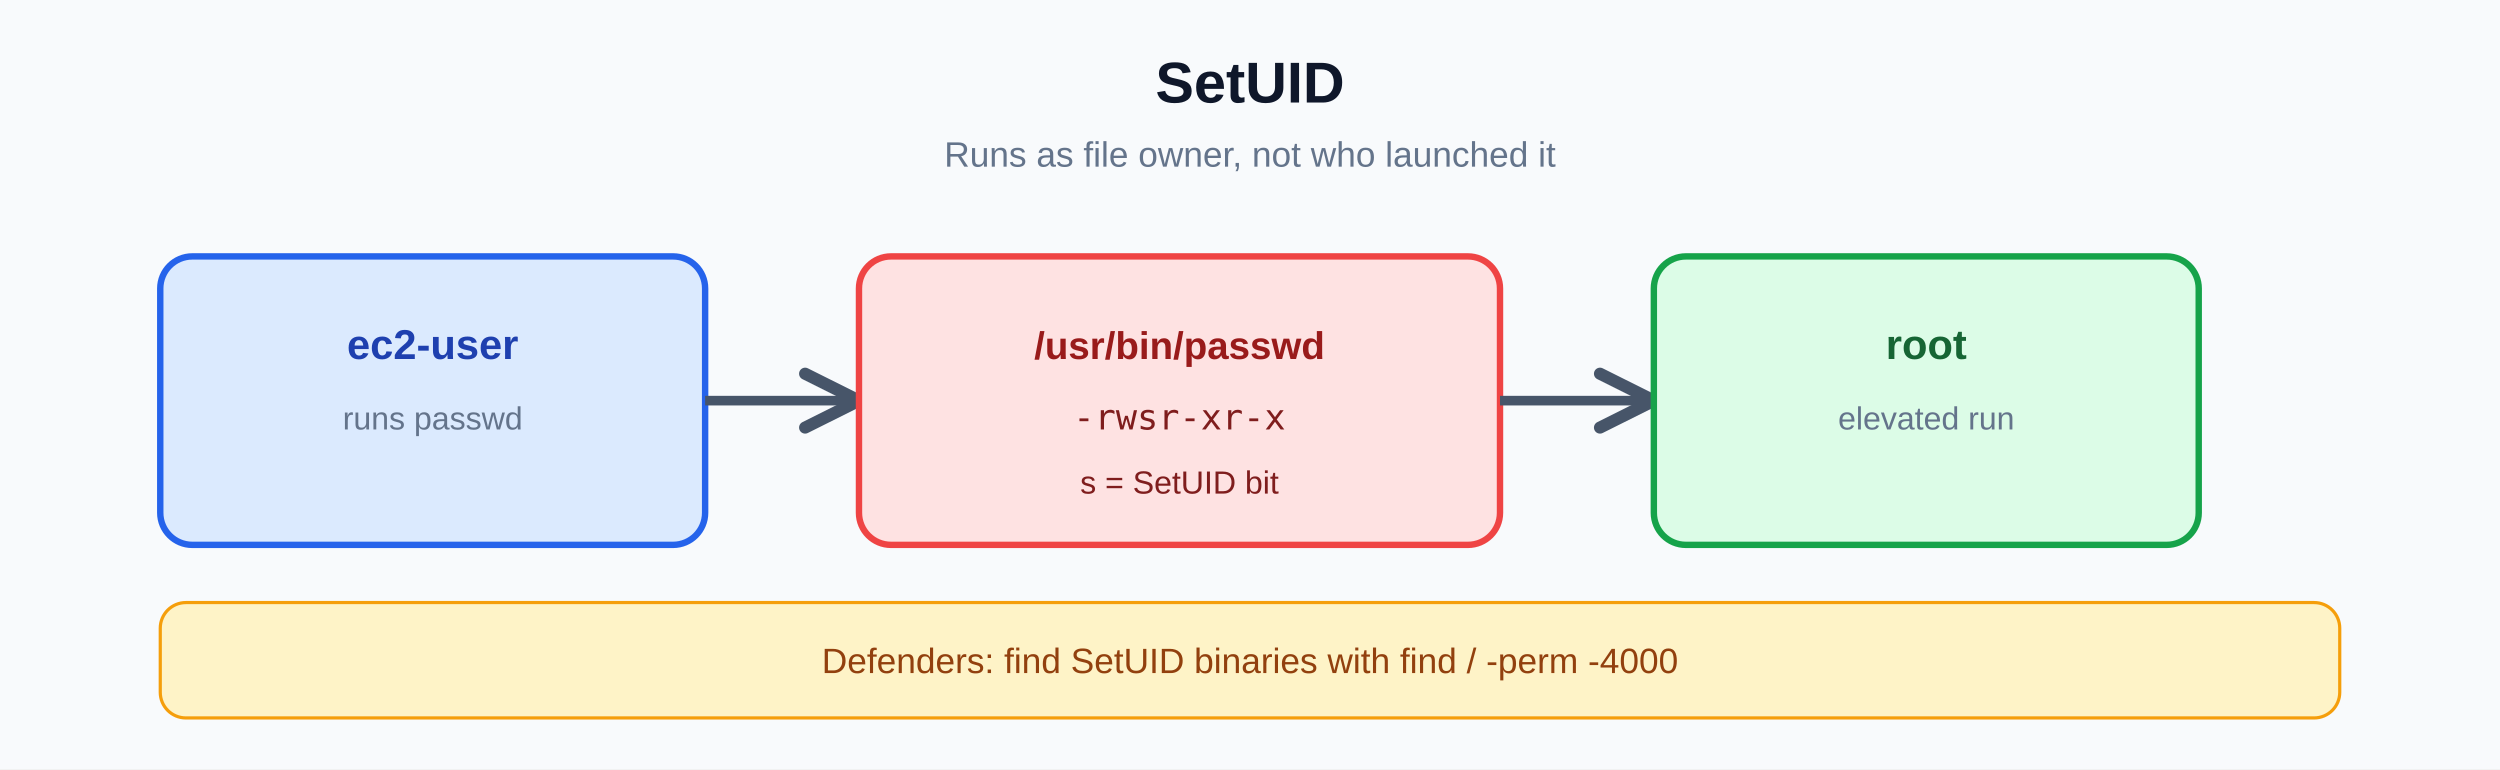
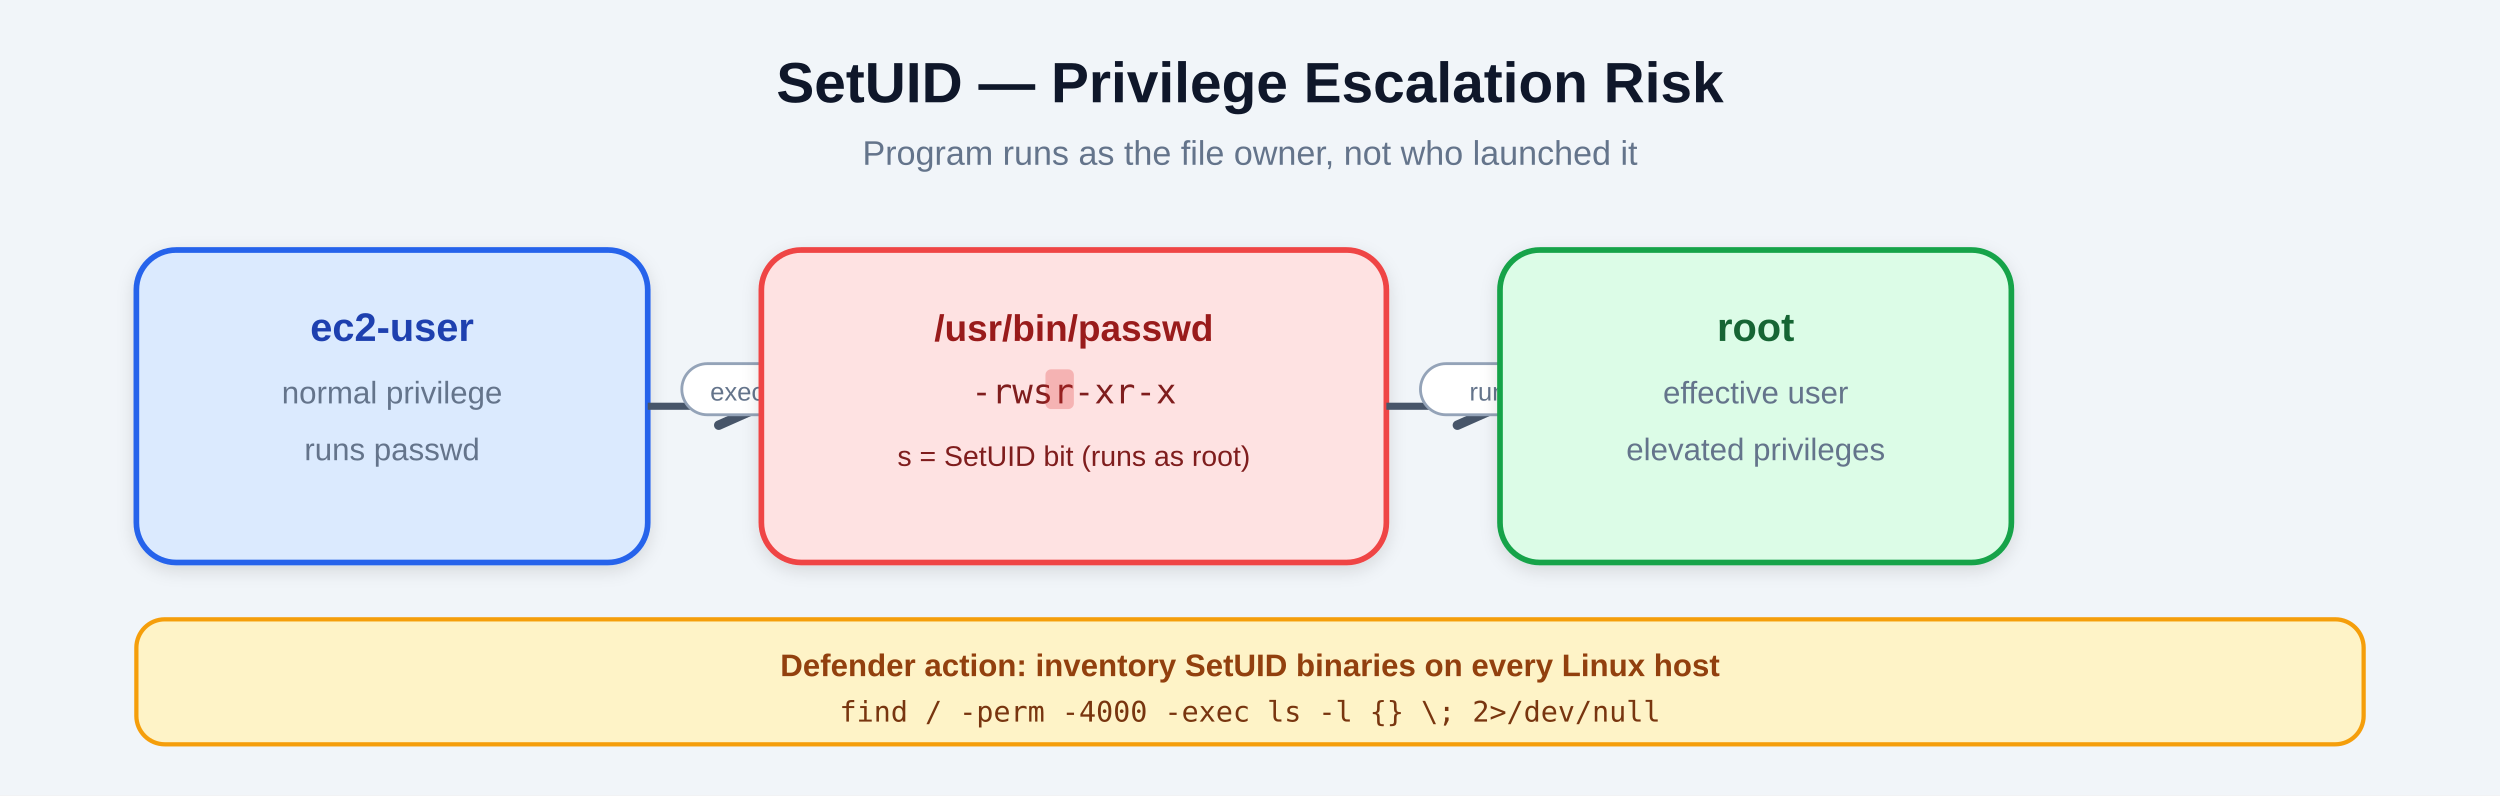
- <svg xmlns="http://www.w3.org/2000/svg" viewBox="0 0 780 240" role="img" aria-label="SetUID privilege flow">
+ <svg xmlns="http://www.w3.org/2000/svg" viewBox="0 0 880 280" role="img" aria-label="SetUID flow">
  <defs>
-     <marker id="a" viewBox="0 0 10 10" refX="9" refY="5" markerWidth="7" markerHeight="7" orient="auto">
-       <path d="M1 1 L9 5 L1 9" fill="none" stroke="#475569" stroke-width="1.8" stroke-linecap="round" stroke-linejoin="round" />
+     <filter id="sh" x="-20%" y="-20%" width="140%" height="140%">
+       <feDropShadow dx="0" dy="2" stdDeviation="3" flood-opacity="0.12" />
+     </filter>
+     <marker id="u" viewBox="0 0 12 12" refX="10" refY="6" markerWidth="8" markerHeight="8" orient="auto">
+       <path d="M1 2 L10 6 L1 10" fill="none" stroke="#475569" stroke-width="2" stroke-linecap="round" stroke-linejoin="round" />
    </marker>
  </defs>
-   <rect width="780" height="240" fill="#F8FAFC" />
-   <text x="390" y="32" text-anchor="middle" font-family="Arial, Helvetica, Sans-serif" font-size="18" font-weight="700" fill="#0F172A">SetUID</text>
-   <text x="390" y="52" text-anchor="middle" font-family="Arial, Helvetica, Sans-serif" font-size="11" fill="#64748B">Runs as file owner, not who launched it</text>
-   <rect x="50" y="80" width="170" height="90" rx="10" fill="#DBEAFE" stroke="#2563EB" stroke-width="2" />
-   <text x="135" y="112" text-anchor="middle" font-family="Arial, Helvetica, Sans-serif" font-size="13" font-weight="600" fill="#1E40AF">ec2-user</text>
-   <text x="135" y="134" text-anchor="middle" font-family="Arial, Helvetica, Sans-serif" font-size="10" fill="#64748B">runs passwd</text>
-   <line x1="220" y1="125" x2="268" y2="125" stroke="#475569" stroke-width="3" marker-end="url(#a)" />
-   <rect x="268" y="80" width="200" height="90" rx="10" fill="#FEE2E2" stroke="#EF4444" stroke-width="2" />
-   <text x="368" y="112" text-anchor="middle" font-family="Arial, Helvetica, Sans-serif" font-size="12" font-weight="600" fill="#991B1B">/usr/bin/passwd</text>
-   <text x="368" y="134" text-anchor="middle" font-family="monospace" font-size="11" fill="#7F1D1D">-rwsr-xr-x</text>
-   <text x="368" y="154" text-anchor="middle" font-family="Arial, Helvetica, Sans-serif" font-size="10" fill="#7F1D1D">s = SetUID bit</text>
-   <line x1="468" y1="125" x2="516" y2="125" stroke="#475569" stroke-width="3" marker-end="url(#a)" />
-   <rect x="516" y="80" width="170" height="90" rx="10" fill="#DCFCE7" stroke="#16A34A" stroke-width="2" />
-   <text x="601" y="112" text-anchor="middle" font-family="Arial, Helvetica, Sans-serif" font-size="13" font-weight="600" fill="#166534">root</text>
-   <text x="601" y="134" text-anchor="middle" font-family="Arial, Helvetica, Sans-serif" font-size="10" fill="#64748B">elevated run</text>
-   <rect x="50" y="188" width="680" height="36" rx="8" fill="#FEF3C7" stroke="#F59E0B" />
-   <text x="390" y="210" text-anchor="middle" font-family="Arial, Helvetica, Sans-serif" font-size="11" fill="#92400E">Defenders: find SetUID binaries with find / -perm -4000</text>
+   <rect width="880" height="280" fill="#F1F5F9" />
+   <text x="440" y="36" text-anchor="middle" font-family="Arial, Helvetica, Sans-serif" font-size="20" font-weight="700" fill="#0F172A">SetUID — Privilege Escalation Risk</text>
+   <text x="440" y="58" text-anchor="middle" font-family="Arial, Helvetica, Sans-serif" font-size="12" fill="#64748B">Program runs as the file owner, not who launched it</text>
+   <rect x="48" y="88" width="180" height="110" rx="14" fill="#DBEAFE" stroke="#2563EB" stroke-width="2" filter="url(#sh)" />
+   <text x="138" y="120" text-anchor="middle" font-family="Arial, Helvetica, Sans-serif" font-size="14" font-weight="700" fill="#1E40AF">ec2-user</text>
+   <text x="138" y="142" text-anchor="middle" font-family="Arial, Helvetica, Sans-serif" font-size="11" fill="#64748B">normal privilege</text>
+   <text x="138" y="162" text-anchor="middle" font-family="Arial, Helvetica, Sans-serif" font-size="11" fill="#64748B">runs passwd</text>
+   <path d="M228 143 L268 143" fill="none" stroke="#475569" stroke-width="2.5" marker-end="url(#u)" />
+   <rect x="240" y="128" width="56" height="18" rx="9" fill="#FFF" stroke="#94A3B8" />
+   <text x="268" y="141" text-anchor="middle" font-family="Arial, Helvetica, Sans-serif" font-size="9" fill="#64748B">executes</text>
+   <rect x="268" y="88" width="220" height="110" rx="14" fill="#FEE2E2" stroke="#EF4444" stroke-width="2" filter="url(#sh)" />
+   <text x="378" y="120" text-anchor="middle" font-family="Arial, Helvetica, Sans-serif" font-size="13" font-weight="700" fill="#991B1B">/usr/bin/passwd</text>
+   <text x="378" y="142" text-anchor="middle" font-family="monospace" font-size="12" fill="#7F1D1D">-rwsr-xr-x</text>
+   <rect x="368" y="130" width="10" height="14" rx="2" fill="#DC2626" opacity="0.25" />
+   <text x="378" y="164" text-anchor="middle" font-family="Arial, Helvetica, Sans-serif" font-size="10" fill="#7F1D1D">s = SetUID bit (runs as root)</text>
+   <path d="M488 143 L528 143" fill="none" stroke="#475569" stroke-width="2.5" marker-end="url(#u)" />
+   <rect x="500" y="128" width="64" height="18" rx="9" fill="#FFF" stroke="#94A3B8" />
+   <text x="532" y="141" text-anchor="middle" font-family="Arial, Helvetica, Sans-serif" font-size="9" fill="#64748B">runs as</text>
+   <rect x="528" y="88" width="180" height="110" rx="14" fill="#DCFCE7" stroke="#16A34A" stroke-width="2" filter="url(#sh)" />
+   <text x="618" y="120" text-anchor="middle" font-family="Arial, Helvetica, Sans-serif" font-size="14" font-weight="700" fill="#166534">root</text>
+   <text x="618" y="142" text-anchor="middle" font-family="Arial, Helvetica, Sans-serif" font-size="11" fill="#64748B">effective user</text>
+   <text x="618" y="162" text-anchor="middle" font-family="Arial, Helvetica, Sans-serif" font-size="11" fill="#64748B">elevated privileges</text>
+   <rect x="48" y="218" width="784" height="44" rx="10" fill="#FEF3C7" stroke="#F59E0B" stroke-width="1.5" />
+   <text x="440" y="238" text-anchor="middle" font-family="Arial, Helvetica, Sans-serif" font-size="11" font-weight="600" fill="#92400E">Defender action: inventory SetUID binaries on every Linux host</text>
+   <text x="440" y="254" text-anchor="middle" font-family="monospace" font-size="10" fill="#78350F">find / -perm -4000 -exec ls -l {} \; 2&gt;/dev/null</text>
</svg>
